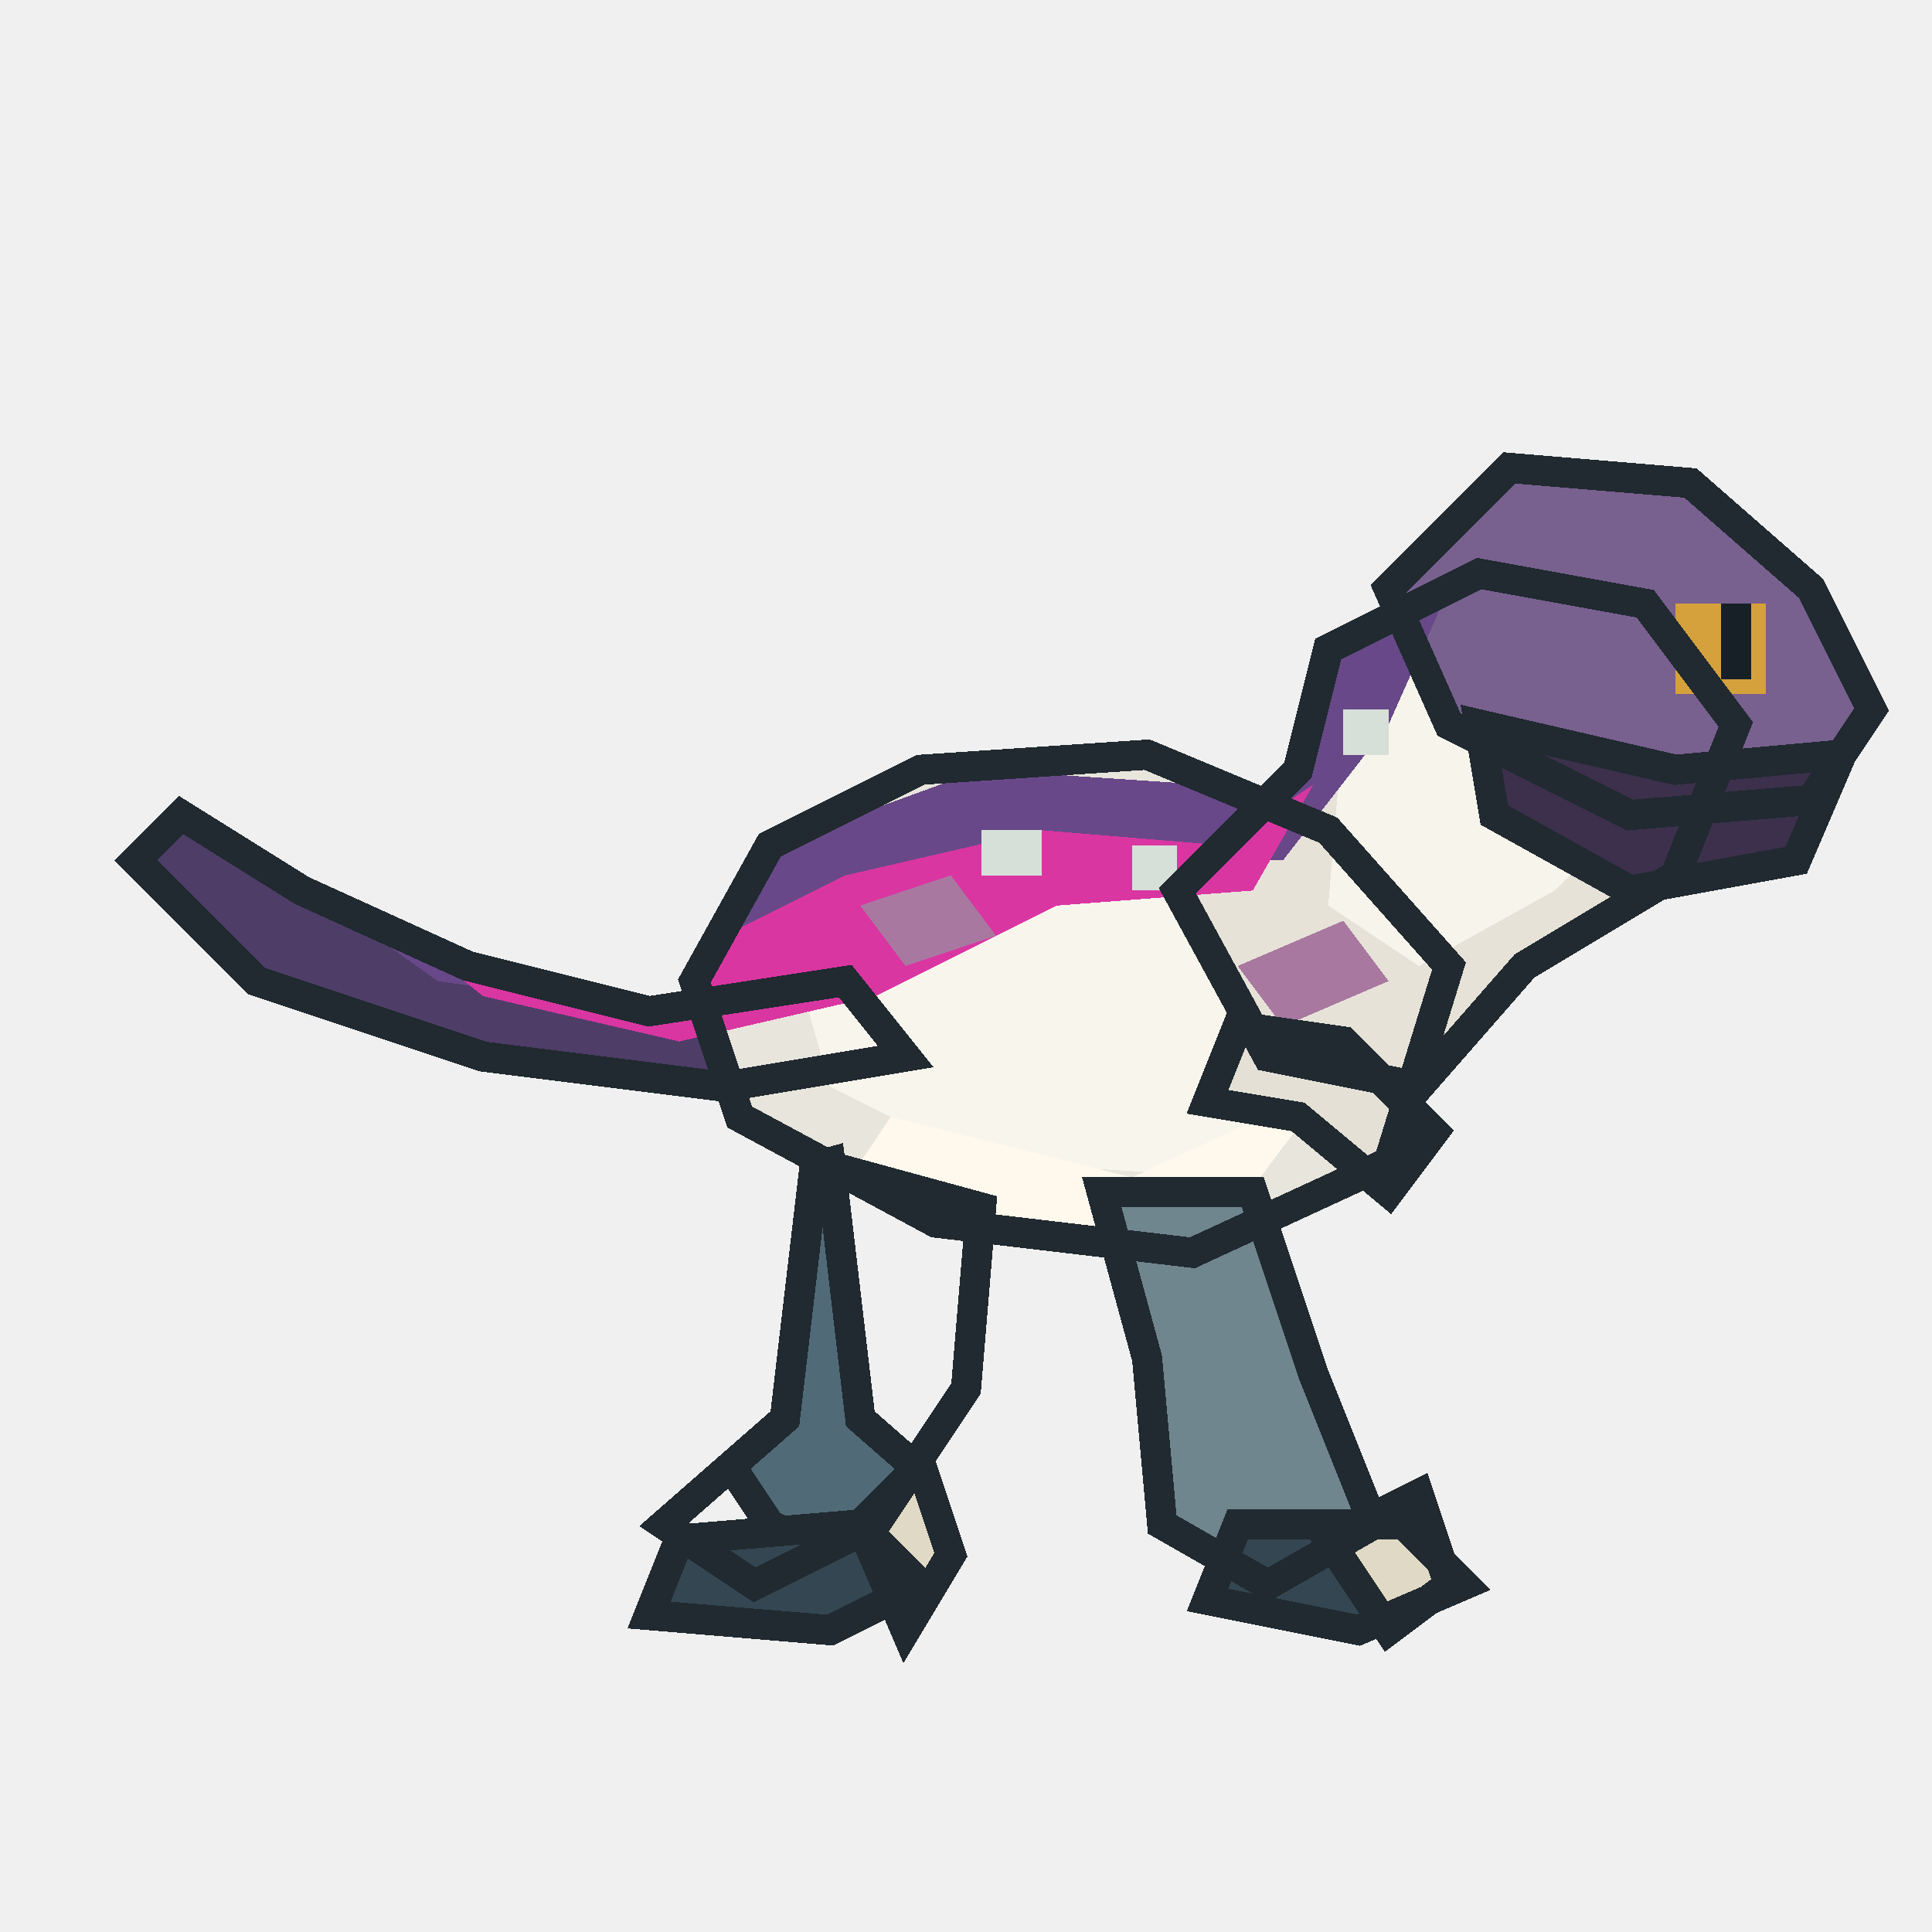
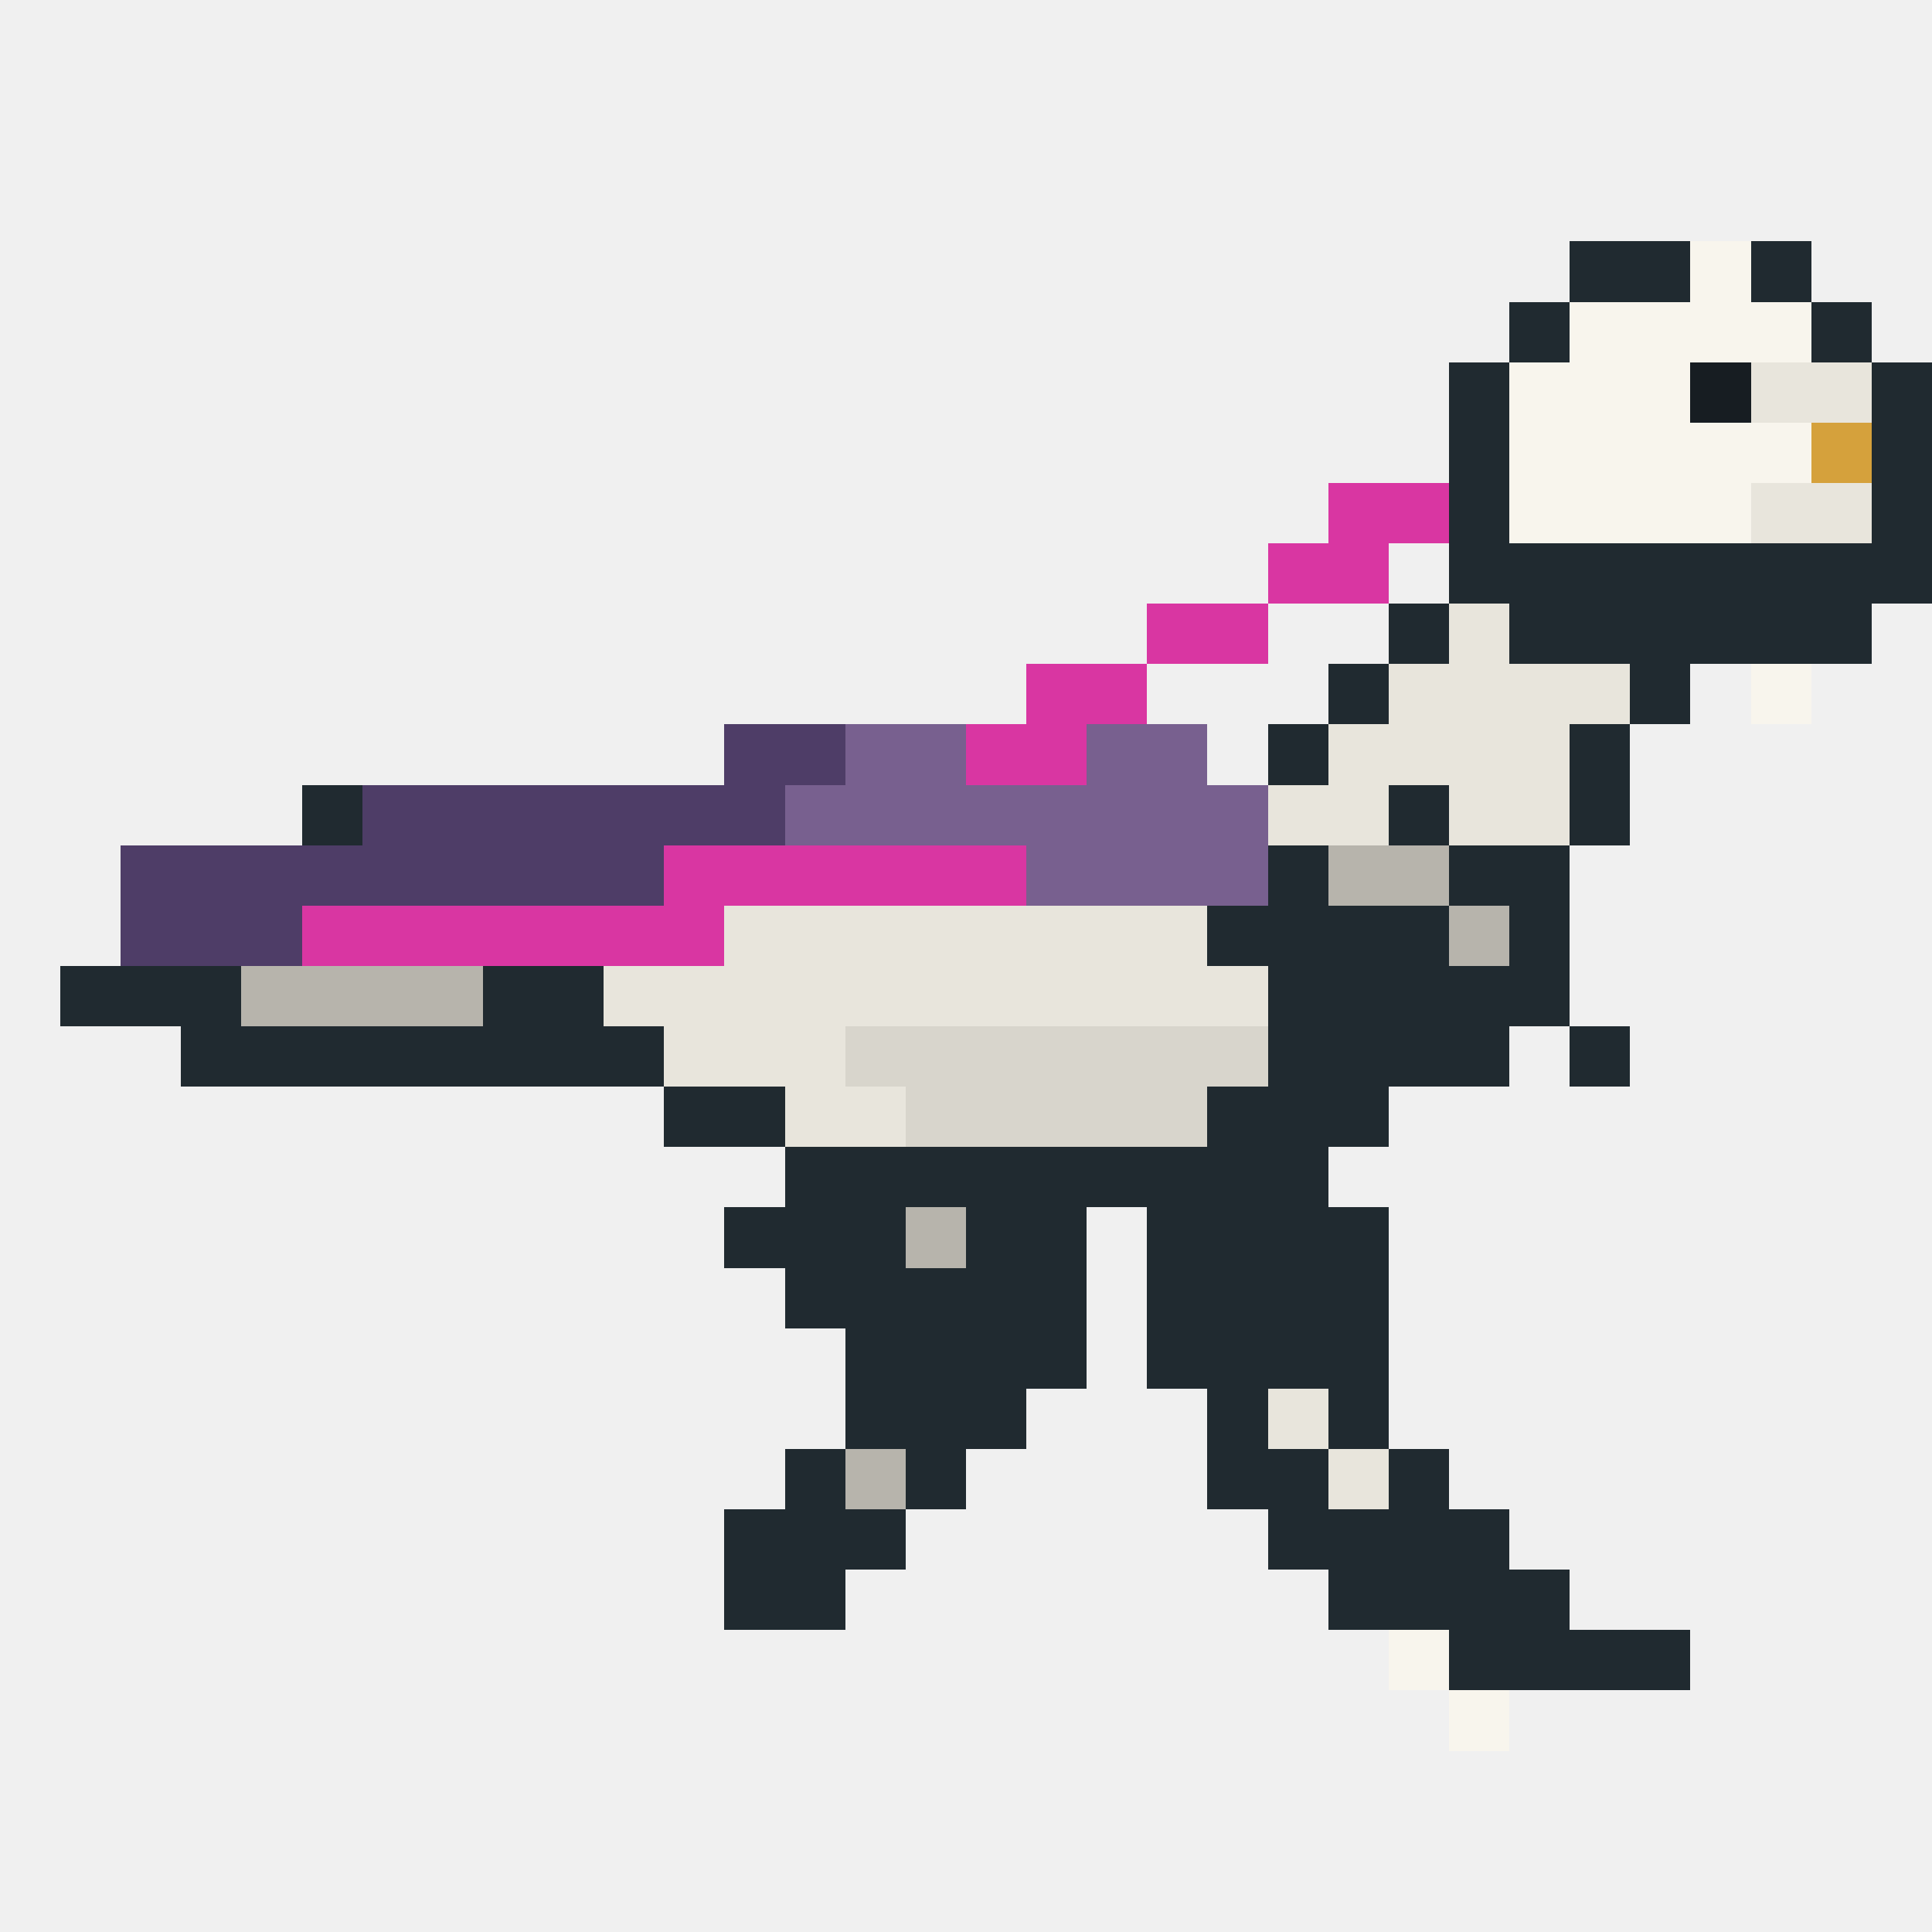
- <svg xmlns="http://www.w3.org/2000/svg" data-feet-orientation="forward" viewBox="0 0 128 128" shape-rendering="crispEdges" role="img" aria-label="Rosa" data-character="Rosa" data-species="Velociraptor" data-age="juvenile" data-lineage="Violeta" data-hide="white" data-back="purple" data-dorsal-stripe="magenta" data-eye="gold-ochre" data-origin="original Frantic Search character" data-pose="idle" data-feet-alignment="forward" data-ink-boundary="masked">
-   <defs>
-     <mask id="sprite-silhouette" maskUnits="userSpaceOnUse" maskContentUnits="userSpaceOnUse" x="0" y="0" width="128" height="128" style="mask-type:luminance">
-       <g fill="#ffffff" stroke="#ffffff" stroke-width="2">
-         <polygon points="56,65 43,67 31,64 20,59 12,54 9,57 17,65 32,70 48,72 60,70" fill="#ffffff" stroke="#ffffff" stroke-width="2" />
-         <polygon points="46,65 51,56 61,51 76,50 88,55 96,64 92,77 79,83 62,81 49,74" fill="#ffffff" stroke="#ffffff" stroke-width="2" />
-         <polygon points="78,59 86,51 88,43 98,38 109,40 115,48 111,58 101,64 94,72 84,70" fill="#ffffff" stroke="#ffffff" stroke-width="2" />
-         <polygon points="92,39 100,31 112,32 120,39 124,47 120,53 108,54 96,48" fill="#ffffff" stroke="#ffffff" stroke-width="2" />
-         <polygon points="98,48 111,51 122,50 119,57 108,59 99,54" fill="#ffffff" stroke="#ffffff" stroke-width="2" />
-         <polygon points="82,68 89,69 95,75 92,79 86,74 80,73" fill="#ffffff" stroke="#ffffff" stroke-width="2" />
-         <g transform="translate(109 0) scale(-1 1)">
-           <polygon points="54,77 65,80 64,92 58,101 50,105 44,101 52,94" data-foot-facing="forward" transform="translate(109 0) scale(-1 1)" fill="#ffffff" stroke="#ffffff" stroke-width="2" />
-         </g>
-         <polygon points="73,79 83,79 87,91 91,101 84,105 77,101 76,90" fill="#ffffff" stroke="#ffffff" stroke-width="2" />
-         <polygon points="45,102 57,101 61,105 55,108 43,107" data-foot-facing="forward" fill="#ffffff" stroke="#ffffff" stroke-width="2" />
-         <polygon points="82,101 93,101 97,105 90,108 80,106" data-foot-facing="forward" fill="#ffffff" stroke="#ffffff" stroke-width="2" />
-         <polygon points="57,101 61,97 63,103 60,108" data-foot-facing="forward" fill="#ffffff" stroke="#ffffff" stroke-width="2" />
-         <polygon points="88,102 94,99 96,105 92,108" data-foot-facing="forward" fill="#ffffff" stroke="#ffffff" stroke-width="2" />
-       </g>
-     </mask>
-   </defs>
-   <g data-ink-boundary="art" mask="url(#sprite-silhouette)">
-     <g stroke="#202a30" stroke-width="2" stroke-linejoin="miter">
-       <defs>
-         <mask id="dino-ink-mask-1" maskUnits="userSpaceOnUse" x="0" y="0" width="128" height="128" style="mask-type:luminance">
-           <g fill="#ffffff" stroke="none">
-             <polygon points="46,65 51,56 61,51 76,50 88,55 96,64 92,77 79,83 62,81 49,74" fill="#ffffff" stroke="none" />
-           </g>
-           <polygon points="46,65 51,56 61,51 76,50 88,55 96,64 92,77 79,83 62,81 49,74" fill="none" stroke="#000000" stroke-width="2" stroke-linejoin="miter" />
-         </mask>
-         <mask id="dino-ink-mask-2" maskUnits="userSpaceOnUse" x="0" y="0" width="128" height="128" style="mask-type:luminance">
-           <g fill="#ffffff" stroke="none">
-             <polygon points="56,65 43,67 31,64 20,59 12,54 9,57 17,65 32,70 48,72 60,70" fill="#ffffff" stroke="none" />
-             <polygon points="46,65 51,56 61,51 76,50 88,55 96,64 92,77 79,83 62,81 49,74" fill="#ffffff" stroke="none" />
-             <polygon points="78,59 86,51 88,43 98,38 109,40 115,48 111,58 101,64 94,72 84,70" fill="#ffffff" stroke="none" />
-             <polygon points="92,39 100,31 112,32 120,39 124,47 120,53 108,54 96,48" fill="#ffffff" stroke="none" />
-             <polygon points="98,48 111,51 122,50 119,57 108,59 99,54" fill="#ffffff" stroke="none" />
-             <polygon points="82,68 89,69 95,75 92,79 86,74 80,73" fill="#ffffff" stroke="none" />
-             <polygon points="54,77 65,80 64,92 58,101 50,105 44,101 52,94" fill="#ffffff" stroke="none" data-foot-facing="forward" transform="translate(109 0) scale(-1 1)" />
-             <polygon points="73,79 83,79 87,91 91,101 84,105 77,101 76,90" fill="#ffffff" stroke="none" />
-             <polygon points="45,102 57,101 61,105 55,108 43,107" fill="#ffffff" stroke="none" />
-             <polygon points="82,101 93,101 97,105 90,108 80,106" fill="#ffffff" stroke="none" />
-             <polygon points="57,101 61,97 63,103 60,108" fill="#ffffff" stroke="none" />
-             <polygon points="88,102 94,99 96,105 92,108" fill="#ffffff" stroke="none" />
-           </g>
-           <polygon points="56,65 43,67 31,64 20,59 12,54 9,57 17,65 32,70 48,72 60,70" fill="none" stroke="#000000" stroke-width="2" stroke-linejoin="miter" />
-           <polygon points="46,65 51,56 61,51 76,50 88,55 96,64 92,77 79,83 62,81 49,74" fill="none" stroke="#000000" stroke-width="2" stroke-linejoin="miter" />
-           <polygon points="78,59 86,51 88,43 98,38 109,40 115,48 111,58 101,64 94,72 84,70" fill="none" stroke="#000000" stroke-width="2" stroke-linejoin="miter" />
-           <polygon points="92,39 100,31 112,32 120,39 124,47 120,53 108,54 96,48" fill="none" stroke="#000000" stroke-width="2" stroke-linejoin="miter" />
-           <polygon points="98,48 111,51 122,50 119,57 108,59 99,54" fill="none" stroke="#000000" stroke-width="2" stroke-linejoin="miter" />
-           <polygon points="82,68 89,69 95,75 92,79 86,74 80,73" fill="none" stroke="#000000" stroke-width="2" stroke-linejoin="miter" />
-           <polygon points="54,77 65,80 64,92 58,101 50,105 44,101 52,94" fill="none" stroke="#000000" stroke-width="2" stroke-linejoin="miter" data-foot-facing="forward" transform="translate(109 0) scale(-1 1)" />
-           <polygon points="73,79 83,79 87,91 91,101 84,105 77,101 76,90" fill="none" stroke="#000000" stroke-width="2" stroke-linejoin="miter" />
-           <polygon points="45,102 57,101 61,105 55,108 43,107" fill="none" stroke="#000000" stroke-width="2" stroke-linejoin="miter" />
-           <polygon points="82,101 93,101 97,105 90,108 80,106" fill="none" stroke="#000000" stroke-width="2" stroke-linejoin="miter" />
-           <polygon points="57,101 61,97 63,103 60,108" fill="none" stroke="#000000" stroke-width="2" stroke-linejoin="miter" />
-           <polygon points="88,102 94,99 96,105 92,108" fill="none" stroke="#000000" stroke-width="2" stroke-linejoin="miter" />
-         </mask>
-         <mask id="dino-ink-mask-3" maskUnits="userSpaceOnUse" x="0" y="0" width="128" height="128" style="mask-type:luminance">
-           <g fill="#ffffff" stroke="none">
-             <polygon points="78,59 86,51 88,43 98,38 109,40 115,48 111,58 101,64 94,72 84,70" fill="#ffffff" stroke="none" />
-           </g>
-           <polygon points="78,59 86,51 88,43 98,38 109,40 115,48 111,58 101,64 94,72 84,70" fill="none" stroke="#000000" stroke-width="2" stroke-linejoin="miter" />
-         </mask>
-         <mask id="dino-ink-mask-4" maskUnits="userSpaceOnUse" x="0" y="0" width="128" height="128" style="mask-type:luminance">
-           <g fill="#ffffff" stroke="none">
-             <polygon points="92,39 100,31 112,32 120,39 124,47 120,53 108,54 96,48" fill="#ffffff" stroke="none" />
-           </g>
-           <polygon points="92,39 100,31 112,32 120,39 124,47 120,53 108,54 96,48" fill="none" stroke="#000000" stroke-width="2" stroke-linejoin="miter" />
-         </mask>
-       </defs>
-       <polygon points="56,65 43,67 31,64 20,59 12,54 9,57 17,65 32,70 48,72 60,70" fill="#4e3d67" />
-       <polygon points="46,65 51,56 61,51 76,50 88,55 96,64 92,77 79,83 62,81 49,74" fill="#e8e5dc" />
-       <polygon points="53,65 61,56 78,55 89,61 91,70 82,78 65,77 55,72" fill="#f8f5ed" stroke="none" mask="url(#dino-ink-mask-1)" />
-       <polygon points="59,74 75,78 88,72 82,80 68,82 57,77" fill="#fff9ed" stroke="none" mask="url(#dino-ink-mask-2)" />
-       <polygon points="78,59 86,51 88,43 98,38 109,40 115,48 111,58 101,64 94,72 84,70" fill="#e6e2d8" />
-       <polygon points="89,48 96,42 107,44 111,51 103,59 94,64 88,60" fill="#f7f4eb" stroke="none" mask="url(#dino-ink-mask-3)" />
-       <polygon points="92,39 100,31 112,32 120,39 124,47 120,53 108,54 96,48" fill="#78608f" />
-       <polygon points="98,48 111,51 122,50 119,57 108,59 99,54" fill="#3c304d" />
-       <polygon points="15,55 30,61 44,61 54,55 65,51 80,52 86,47 90,42 96,39 92,48 85,57 77,57 65,57 54,63 43,67 29,65" fill="#684888" stroke="none" mask="url(#dino-ink-mask-2)" />
-       <polygon points="22,58 36,64 48,62 56,58 69,55 81,56 87,52 83,59 70,60 58,66 45,69 32,66" fill="#d936a2" stroke="none" mask="url(#dino-ink-mask-2)" />
-       <polygon points="57,60 63,58 66,62 60,64" fill="#a978a0" stroke="none" mask="url(#dino-ink-mask-1)" />
-       <polygon points="82,64 89,61 92,65 85,68" fill="#a978a0" stroke="none" mask="url(#dino-ink-mask-3)" />
-       <polygon points="82,68 89,69 95,75 92,79 86,74 80,73" fill="#e4e0d6" />
-       <rect x="111" y="40" width="6" height="6" fill="#d5a13c" stroke="none" mask="url(#dino-ink-mask-4)" />
-       <rect x="114" y="40" width="2" height="5" fill="#172027" stroke="none" mask="url(#dino-ink-mask-4)" />
-       <polygon points="54,77 65,80 64,92 58,101 50,105 44,101 52,94" fill="#506b77" data-foot-facing="forward" transform="translate(109 0) scale(-1 1)" />
-       <polygon points="73,79 83,79 87,91 91,101 84,105 77,101 76,90" fill="#70868f" />
-       <polygon points="45,102 57,101 61,105 55,108 43,107" data-foot-facing="forward" fill="#344651" />
-       <polygon points="82,101 93,101 97,105 90,108 80,106" data-foot-facing="forward" fill="#344651" />
-       <polygon points="57,101 61,97 63,103 60,108" data-foot-facing="forward" fill="#e0d9c5" />
-       <polygon points="88,102 94,99 96,105 92,108" data-foot-facing="forward" fill="#e0d9c5" />
-     </g>
-     <g fill="#d7e0d8">
-       <defs>
-         <mask id="dino-ink-mask-5" maskUnits="userSpaceOnUse" x="0" y="0" width="128" height="128" style="mask-type:luminance">
-           <g fill="#ffffff" stroke="none">
-             <polygon points="46,65 51,56 61,51 76,50 88,55 96,64 92,77 79,83 62,81 49,74" fill="#ffffff" stroke="none" />
-           </g>
-           <polygon points="46,65 51,56 61,51 76,50 88,55 96,64 92,77 79,83 62,81 49,74" fill="none" stroke="#000000" stroke-width="2" stroke-linejoin="miter" />
-         </mask>
-         <mask id="dino-ink-mask-6" maskUnits="userSpaceOnUse" x="0" y="0" width="128" height="128" style="mask-type:luminance">
-           <g fill="#ffffff" stroke="none">
-             <polygon points="78,59 86,51 88,43 98,38 109,40 115,48 111,58 101,64 94,72 84,70" fill="#ffffff" stroke="none" />
-           </g>
-           <polygon points="78,59 86,51 88,43 98,38 109,40 115,48 111,58 101,64 94,72 84,70" fill="none" stroke="#000000" stroke-width="2" stroke-linejoin="miter" />
-         </mask>
-       </defs>
-       <rect x="65" y="55" width="4" height="3" mask="url(#dino-ink-mask-5)" />
-       <rect x="75" y="56" width="3" height="3" mask="url(#dino-ink-mask-5)" />
-       <rect x="89" y="47" width="3" height="3" mask="url(#dino-ink-mask-6)" />
-     </g>
-   </g>
-   <g data-ink-layer="final">
-     <polygon points="56,65 43,67 31,64 20,59 12,54 9,57 17,65 32,70 48,72 60,70" fill="none" stroke="#202a30" stroke-width="2" stroke-linejoin="miter" />
-     <polygon points="46,65 51,56 61,51 76,50 88,55 96,64 92,77 79,83 62,81 49,74" fill="none" stroke="#202a30" stroke-width="2" stroke-linejoin="miter" />
-     <polygon points="78,59 86,51 88,43 98,38 109,40 115,48 111,58 101,64 94,72 84,70" fill="none" stroke="#202a30" stroke-width="2" stroke-linejoin="miter" />
-     <polygon points="92,39 100,31 112,32 120,39 124,47 120,53 108,54 96,48" fill="none" stroke="#202a30" stroke-width="2" stroke-linejoin="miter" />
-     <polygon points="98,48 111,51 122,50 119,57 108,59 99,54" fill="none" stroke="#202a30" stroke-width="2" stroke-linejoin="miter" />
-     <polygon points="82,68 89,69 95,75 92,79 86,74 80,73" fill="none" stroke="#202a30" stroke-width="2" stroke-linejoin="miter" />
-     <g transform="translate(109 0) scale(-1 1)">
-       <polygon points="54,77 65,80 64,92 58,101 50,105 44,101 52,94" data-foot-facing="forward" transform="translate(109 0) scale(-1 1)" fill="none" stroke="#202a30" stroke-width="2" stroke-linejoin="miter" />
-     </g>
-     <polygon points="73,79 83,79 87,91 91,101 84,105 77,101 76,90" fill="none" stroke="#202a30" stroke-width="2" stroke-linejoin="miter" />
-     <polygon points="45,102 57,101 61,105 55,108 43,107" data-foot-facing="forward" fill="none" stroke="#202a30" stroke-width="2" stroke-linejoin="miter" />
-     <polygon points="82,101 93,101 97,105 90,108 80,106" data-foot-facing="forward" fill="none" stroke="#202a30" stroke-width="2" stroke-linejoin="miter" />
-     <polygon points="57,101 61,97 63,103 60,108" data-foot-facing="forward" fill="none" stroke="#202a30" stroke-width="2" stroke-linejoin="miter" />
-     <polygon points="88,102 94,99 96,105 92,108" data-foot-facing="forward" fill="none" stroke="#202a30" stroke-width="2" stroke-linejoin="miter" />
-   </g>
+ <svg xmlns="http://www.w3.org/2000/svg" viewBox="0 0 128 128" shape-rendering="crispEdges" role="img" aria-label="Rosa" data-character="Rosa" data-species="Velociraptor" data-age="juvenile" data-lineage="Violeta" data-hide="white" data-back="purple" data-dorsal-stripe="magenta" data-eye="gold-ochre" data-origin="Jurassic World Dominion" data-render-style="pixel-art" data-pixel-grid="4px" data-pose="idle">
+   <rect x="104" y="16" width="4" height="4" fill="#202a30" />
+   <rect x="108" y="16" width="4" height="4" fill="#202a30" />
+   <rect x="112" y="16" width="4" height="4" fill="#f8f5ed" />
+   <rect x="116" y="16" width="4" height="4" fill="#202a30" />
+   <rect x="100" y="20" width="4" height="4" fill="#202a30" />
+   <rect x="104" y="20" width="4" height="4" fill="#f8f5ed" />
+   <rect x="108" y="20" width="4" height="4" fill="#f8f5ed" />
+   <rect x="112" y="20" width="4" height="4" fill="#f8f5ed" />
+   <rect x="116" y="20" width="4" height="4" fill="#f8f5ed" />
+   <rect x="120" y="20" width="4" height="4" fill="#202a30" />
+   <rect x="96" y="24" width="4" height="4" fill="#202a30" />
+   <rect x="100" y="24" width="4" height="4" fill="#f8f5ed" />
+   <rect x="104" y="24" width="4" height="4" fill="#f8f5ed" />
+   <rect x="108" y="24" width="4" height="4" fill="#f8f5ed" />
+   <rect x="112" y="24" width="4" height="4" fill="#171d22" />
+   <rect x="116" y="24" width="4" height="4" fill="#e8e5dc" />
+   <rect x="120" y="24" width="4" height="4" fill="#e8e5dc" />
+   <rect x="124" y="24" width="4" height="4" fill="#202a30" />
+   <rect x="96" y="28" width="4" height="4" fill="#202a30" />
+   <rect x="100" y="28" width="4" height="4" fill="#f8f5ed" />
+   <rect x="104" y="28" width="4" height="4" fill="#f8f5ed" />
+   <rect x="108" y="28" width="4" height="4" fill="#f8f5ed" />
+   <rect x="112" y="28" width="4" height="4" fill="#f8f5ed" />
+   <rect x="116" y="28" width="4" height="4" fill="#f8f5ed" />
+   <rect x="120" y="28" width="4" height="4" fill="#d5a13c" />
+   <rect x="124" y="28" width="4" height="4" fill="#202a30" />
+   <rect x="88" y="32" width="4" height="4" fill="#d936a2" />
+   <rect x="92" y="32" width="4" height="4" fill="#d936a2" />
+   <rect x="96" y="32" width="4" height="4" fill="#202a30" />
+   <rect x="100" y="32" width="4" height="4" fill="#f8f5ed" />
+   <rect x="104" y="32" width="4" height="4" fill="#f8f5ed" />
+   <rect x="108" y="32" width="4" height="4" fill="#f8f5ed" />
+   <rect x="112" y="32" width="4" height="4" fill="#f8f5ed" />
+   <rect x="116" y="32" width="4" height="4" fill="#e8e5dc" />
+   <rect x="120" y="32" width="4" height="4" fill="#e8e5dc" />
+   <rect x="124" y="32" width="4" height="4" fill="#202a30" />
+   <rect x="84" y="36" width="4" height="4" fill="#d936a2" />
+   <rect x="88" y="36" width="4" height="4" fill="#d936a2" />
+   <rect x="96" y="36" width="4" height="4" fill="#202a30" />
+   <rect x="100" y="36" width="4" height="4" fill="#202a30" />
+   <rect x="104" y="36" width="4" height="4" fill="#202a30" />
+   <rect x="108" y="36" width="4" height="4" fill="#202a30" />
+   <rect x="112" y="36" width="4" height="4" fill="#202a30" />
+   <rect x="116" y="36" width="4" height="4" fill="#202a30" />
+   <rect x="120" y="36" width="4" height="4" fill="#202a30" />
+   <rect x="124" y="36" width="4" height="4" fill="#202a30" />
+   <rect x="76" y="40" width="4" height="4" fill="#d936a2" />
+   <rect x="80" y="40" width="4" height="4" fill="#d936a2" />
+   <rect x="92" y="40" width="4" height="4" fill="#202a30" />
+   <rect x="96" y="40" width="4" height="4" fill="#e8e5dc" />
+   <rect x="100" y="40" width="4" height="4" fill="#202a30" />
+   <rect x="104" y="40" width="4" height="4" fill="#202a30" />
+   <rect x="108" y="40" width="4" height="4" fill="#202a30" />
+   <rect x="112" y="40" width="4" height="4" fill="#202a30" />
+   <rect x="116" y="40" width="4" height="4" fill="#202a30" />
+   <rect x="120" y="40" width="4" height="4" fill="#202a30" />
+   <rect x="68" y="44" width="4" height="4" fill="#d936a2" />
+   <rect x="72" y="44" width="4" height="4" fill="#d936a2" />
+   <rect x="88" y="44" width="4" height="4" fill="#202a30" />
+   <rect x="92" y="44" width="4" height="4" fill="#e8e5dc" />
+   <rect x="96" y="44" width="4" height="4" fill="#e8e5dc" />
+   <rect x="100" y="44" width="4" height="4" fill="#e8e5dc" />
+   <rect x="104" y="44" width="4" height="4" fill="#e8e5dc" />
+   <rect x="108" y="44" width="4" height="4" fill="#202a30" />
+   <rect x="116" y="44" width="4" height="4" fill="#f8f5ed" />
+   <rect x="48" y="48" width="4" height="4" fill="#4e3d67" />
+   <rect x="52" y="48" width="4" height="4" fill="#4e3d67" />
+   <rect x="56" y="48" width="4" height="4" fill="#78608f" />
+   <rect x="60" y="48" width="4" height="4" fill="#78608f" />
+   <rect x="64" y="48" width="4" height="4" fill="#d936a2" />
+   <rect x="68" y="48" width="4" height="4" fill="#d936a2" />
+   <rect x="72" y="48" width="4" height="4" fill="#78608f" />
+   <rect x="76" y="48" width="4" height="4" fill="#78608f" />
+   <rect x="84" y="48" width="4" height="4" fill="#202a30" />
+   <rect x="88" y="48" width="4" height="4" fill="#e8e5dc" />
+   <rect x="92" y="48" width="4" height="4" fill="#e8e5dc" />
+   <rect x="96" y="48" width="4" height="4" fill="#e8e5dc" />
+   <rect x="100" y="48" width="4" height="4" fill="#e8e5dc" />
+   <rect x="104" y="48" width="4" height="4" fill="#202a30" />
+   <rect x="20" y="52" width="4" height="4" fill="#202a30" />
+   <rect x="24" y="52" width="4" height="4" fill="#4e3d67" />
+   <rect x="28" y="52" width="4" height="4" fill="#4e3d67" />
+   <rect x="32" y="52" width="4" height="4" fill="#4e3d67" />
+   <rect x="36" y="52" width="4" height="4" fill="#4e3d67" />
+   <rect x="40" y="52" width="4" height="4" fill="#4e3d67" />
+   <rect x="44" y="52" width="4" height="4" fill="#4e3d67" />
+   <rect x="48" y="52" width="4" height="4" fill="#4e3d67" />
+   <rect x="52" y="52" width="4" height="4" fill="#78608f" />
+   <rect x="56" y="52" width="4" height="4" fill="#78608f" />
+   <rect x="60" y="52" width="4" height="4" fill="#78608f" />
+   <rect x="64" y="52" width="4" height="4" fill="#78608f" />
+   <rect x="68" y="52" width="4" height="4" fill="#78608f" />
+   <rect x="72" y="52" width="4" height="4" fill="#78608f" />
+   <rect x="76" y="52" width="4" height="4" fill="#78608f" />
+   <rect x="80" y="52" width="4" height="4" fill="#78608f" />
+   <rect x="84" y="52" width="4" height="4" fill="#e8e5dc" />
+   <rect x="88" y="52" width="4" height="4" fill="#e8e5dc" />
+   <rect x="92" y="52" width="4" height="4" fill="#202a30" />
+   <rect x="96" y="52" width="4" height="4" fill="#e8e5dc" />
+   <rect x="100" y="52" width="4" height="4" fill="#e8e5dc" />
+   <rect x="104" y="52" width="4" height="4" fill="#202a30" />
+   <rect x="8" y="56" width="4" height="4" fill="#4e3d67" />
+   <rect x="12" y="56" width="4" height="4" fill="#4e3d67" />
+   <rect x="16" y="56" width="4" height="4" fill="#4e3d67" />
+   <rect x="20" y="56" width="4" height="4" fill="#4e3d67" />
+   <rect x="24" y="56" width="4" height="4" fill="#4e3d67" />
+   <rect x="28" y="56" width="4" height="4" fill="#4e3d67" />
+   <rect x="32" y="56" width="4" height="4" fill="#4e3d67" />
+   <rect x="36" y="56" width="4" height="4" fill="#4e3d67" />
+   <rect x="40" y="56" width="4" height="4" fill="#4e3d67" />
+   <rect x="44" y="56" width="4" height="4" fill="#d936a2" />
+   <rect x="48" y="56" width="4" height="4" fill="#d936a2" />
+   <rect x="52" y="56" width="4" height="4" fill="#d936a2" />
+   <rect x="56" y="56" width="4" height="4" fill="#d936a2" />
+   <rect x="60" y="56" width="4" height="4" fill="#d936a2" />
+   <rect x="64" y="56" width="4" height="4" fill="#d936a2" />
+   <rect x="68" y="56" width="4" height="4" fill="#78608f" />
+   <rect x="72" y="56" width="4" height="4" fill="#78608f" />
+   <rect x="76" y="56" width="4" height="4" fill="#78608f" />
+   <rect x="80" y="56" width="4" height="4" fill="#78608f" />
+   <rect x="84" y="56" width="4" height="4" fill="#202a30" />
+   <rect x="88" y="56" width="4" height="4" fill="#b7b4ac" />
+   <rect x="92" y="56" width="4" height="4" fill="#b7b4ac" />
+   <rect x="96" y="56" width="4" height="4" fill="#202a30" />
+   <rect x="100" y="56" width="4" height="4" fill="#202a30" />
+   <rect x="8" y="60" width="4" height="4" fill="#4e3d67" />
+   <rect x="12" y="60" width="4" height="4" fill="#4e3d67" />
+   <rect x="16" y="60" width="4" height="4" fill="#4e3d67" />
+   <rect x="20" y="60" width="4" height="4" fill="#d936a2" />
+   <rect x="24" y="60" width="4" height="4" fill="#d936a2" />
+   <rect x="28" y="60" width="4" height="4" fill="#d936a2" />
+   <rect x="32" y="60" width="4" height="4" fill="#d936a2" />
+   <rect x="36" y="60" width="4" height="4" fill="#d936a2" />
+   <rect x="40" y="60" width="4" height="4" fill="#d936a2" />
+   <rect x="44" y="60" width="4" height="4" fill="#d936a2" />
+   <rect x="48" y="60" width="4" height="4" fill="#e8e5dc" />
+   <rect x="52" y="60" width="4" height="4" fill="#e8e5dc" />
+   <rect x="56" y="60" width="4" height="4" fill="#e8e5dc" />
+   <rect x="60" y="60" width="4" height="4" fill="#e8e5dc" />
+   <rect x="64" y="60" width="4" height="4" fill="#e8e5dc" />
+   <rect x="68" y="60" width="4" height="4" fill="#e8e5dc" />
+   <rect x="72" y="60" width="4" height="4" fill="#e8e5dc" />
+   <rect x="76" y="60" width="4" height="4" fill="#e8e5dc" />
+   <rect x="80" y="60" width="4" height="4" fill="#202a30" />
+   <rect x="84" y="60" width="4" height="4" fill="#202a30" />
+   <rect x="88" y="60" width="4" height="4" fill="#202a30" />
+   <rect x="92" y="60" width="4" height="4" fill="#202a30" />
+   <rect x="96" y="60" width="4" height="4" fill="#b7b4ac" />
+   <rect x="100" y="60" width="4" height="4" fill="#202a30" />
+   <rect x="4" y="64" width="4" height="4" fill="#202a30" />
+   <rect x="8" y="64" width="4" height="4" fill="#202a30" />
+   <rect x="12" y="64" width="4" height="4" fill="#202a30" />
+   <rect x="16" y="64" width="4" height="4" fill="#b7b4ac" />
+   <rect x="20" y="64" width="4" height="4" fill="#b7b4ac" />
+   <rect x="24" y="64" width="4" height="4" fill="#b7b4ac" />
+   <rect x="28" y="64" width="4" height="4" fill="#b7b4ac" />
+   <rect x="32" y="64" width="4" height="4" fill="#202a30" />
+   <rect x="36" y="64" width="4" height="4" fill="#202a30" />
+   <rect x="40" y="64" width="4" height="4" fill="#e8e5dc" />
+   <rect x="44" y="64" width="4" height="4" fill="#e8e5dc" />
+   <rect x="48" y="64" width="4" height="4" fill="#e8e5dc" />
+   <rect x="52" y="64" width="4" height="4" fill="#e8e5dc" />
+   <rect x="56" y="64" width="4" height="4" fill="#e8e5dc" />
+   <rect x="60" y="64" width="4" height="4" fill="#e8e5dc" />
+   <rect x="64" y="64" width="4" height="4" fill="#e8e5dc" />
+   <rect x="68" y="64" width="4" height="4" fill="#e8e5dc" />
+   <rect x="72" y="64" width="4" height="4" fill="#e8e5dc" />
+   <rect x="76" y="64" width="4" height="4" fill="#e8e5dc" />
+   <rect x="80" y="64" width="4" height="4" fill="#e8e5dc" />
+   <rect x="84" y="64" width="4" height="4" fill="#202a30" />
+   <rect x="88" y="64" width="4" height="4" fill="#202a30" />
+   <rect x="92" y="64" width="4" height="4" fill="#202a30" />
+   <rect x="96" y="64" width="4" height="4" fill="#202a30" />
+   <rect x="100" y="64" width="4" height="4" fill="#202a30" />
+   <rect x="12" y="68" width="4" height="4" fill="#202a30" />
+   <rect x="16" y="68" width="4" height="4" fill="#202a30" />
+   <rect x="20" y="68" width="4" height="4" fill="#202a30" />
+   <rect x="24" y="68" width="4" height="4" fill="#202a30" />
+   <rect x="28" y="68" width="4" height="4" fill="#202a30" />
+   <rect x="32" y="68" width="4" height="4" fill="#202a30" />
+   <rect x="36" y="68" width="4" height="4" fill="#202a30" />
+   <rect x="40" y="68" width="4" height="4" fill="#202a30" />
+   <rect x="44" y="68" width="4" height="4" fill="#e8e5dc" />
+   <rect x="48" y="68" width="4" height="4" fill="#e8e5dc" />
+   <rect x="52" y="68" width="4" height="4" fill="#e8e5dc" />
+   <rect x="56" y="68" width="4" height="4" fill="#d8d5cc" />
+   <rect x="60" y="68" width="4" height="4" fill="#d8d5cc" />
+   <rect x="64" y="68" width="4" height="4" fill="#d8d5cc" />
+   <rect x="68" y="68" width="4" height="4" fill="#d8d5cc" />
+   <rect x="72" y="68" width="4" height="4" fill="#d8d5cc" />
+   <rect x="76" y="68" width="4" height="4" fill="#d8d5cc" />
+   <rect x="80" y="68" width="4" height="4" fill="#d8d5cc" />
+   <rect x="84" y="68" width="4" height="4" fill="#202a30" />
+   <rect x="88" y="68" width="4" height="4" fill="#202a30" />
+   <rect x="92" y="68" width="4" height="4" fill="#202a30" />
+   <rect x="96" y="68" width="4" height="4" fill="#202a30" />
+   <rect x="104" y="68" width="4" height="4" fill="#202a30" />
+   <rect x="44" y="72" width="4" height="4" fill="#202a30" />
+   <rect x="48" y="72" width="4" height="4" fill="#202a30" />
+   <rect x="52" y="72" width="4" height="4" fill="#e8e5dc" />
+   <rect x="56" y="72" width="4" height="4" fill="#e8e5dc" />
+   <rect x="60" y="72" width="4" height="4" fill="#d8d5cc" />
+   <rect x="64" y="72" width="4" height="4" fill="#d8d5cc" />
+   <rect x="68" y="72" width="4" height="4" fill="#d8d5cc" />
+   <rect x="72" y="72" width="4" height="4" fill="#d8d5cc" />
+   <rect x="76" y="72" width="4" height="4" fill="#d8d5cc" />
+   <rect x="80" y="72" width="4" height="4" fill="#202a30" />
+   <rect x="84" y="72" width="4" height="4" fill="#202a30" />
+   <rect x="88" y="72" width="4" height="4" fill="#202a30" />
+   <rect x="52" y="76" width="4" height="4" fill="#202a30" />
+   <rect x="56" y="76" width="4" height="4" fill="#202a30" />
+   <rect x="60" y="76" width="4" height="4" fill="#202a30" />
+   <rect x="64" y="76" width="4" height="4" fill="#202a30" />
+   <rect x="68" y="76" width="4" height="4" fill="#202a30" />
+   <rect x="72" y="76" width="4" height="4" fill="#202a30" />
+   <rect x="76" y="76" width="4" height="4" fill="#202a30" />
+   <rect x="80" y="76" width="4" height="4" fill="#202a30" />
+   <rect x="84" y="76" width="4" height="4" fill="#202a30" />
+   <rect x="48" y="80" width="4" height="4" fill="#202a30" />
+   <rect x="52" y="80" width="4" height="4" fill="#202a30" />
+   <rect x="56" y="80" width="4" height="4" fill="#202a30" />
+   <rect x="60" y="80" width="4" height="4" fill="#b7b4ac" />
+   <rect x="64" y="80" width="4" height="4" fill="#202a30" />
+   <rect x="68" y="80" width="4" height="4" fill="#202a30" />
+   <rect x="76" y="80" width="4" height="4" fill="#202a30" />
+   <rect x="80" y="80" width="4" height="4" fill="#202a30" />
+   <rect x="84" y="80" width="4" height="4" fill="#202a30" />
+   <rect x="88" y="80" width="4" height="4" fill="#202a30" />
+   <rect x="52" y="84" width="4" height="4" fill="#202a30" />
+   <rect x="56" y="84" width="4" height="4" fill="#202a30" />
+   <rect x="60" y="84" width="4" height="4" fill="#202a30" />
+   <rect x="64" y="84" width="4" height="4" fill="#202a30" />
+   <rect x="68" y="84" width="4" height="4" fill="#202a30" />
+   <rect x="76" y="84" width="4" height="4" fill="#202a30" />
+   <rect x="80" y="84" width="4" height="4" fill="#202a30" />
+   <rect x="84" y="84" width="4" height="4" fill="#202a30" />
+   <rect x="88" y="84" width="4" height="4" fill="#202a30" />
+   <rect x="56" y="88" width="4" height="4" fill="#202a30" />
+   <rect x="60" y="88" width="4" height="4" fill="#202a30" />
+   <rect x="64" y="88" width="4" height="4" fill="#202a30" />
+   <rect x="68" y="88" width="4" height="4" fill="#202a30" />
+   <rect x="76" y="88" width="4" height="4" fill="#202a30" />
+   <rect x="80" y="88" width="4" height="4" fill="#202a30" />
+   <rect x="84" y="88" width="4" height="4" fill="#202a30" />
+   <rect x="88" y="88" width="4" height="4" fill="#202a30" />
+   <rect x="56" y="92" width="4" height="4" fill="#202a30" />
+   <rect x="60" y="92" width="4" height="4" fill="#202a30" />
+   <rect x="64" y="92" width="4" height="4" fill="#202a30" />
+   <rect x="80" y="92" width="4" height="4" fill="#202a30" />
+   <rect x="84" y="92" width="4" height="4" fill="#e8e5dc" />
+   <rect x="88" y="92" width="4" height="4" fill="#202a30" />
+   <rect x="52" y="96" width="4" height="4" fill="#202a30" />
+   <rect x="56" y="96" width="4" height="4" fill="#b7b4ac" />
+   <rect x="60" y="96" width="4" height="4" fill="#202a30" />
+   <rect x="80" y="96" width="4" height="4" fill="#202a30" />
+   <rect x="84" y="96" width="4" height="4" fill="#202a30" />
+   <rect x="88" y="96" width="4" height="4" fill="#e8e5dc" />
+   <rect x="92" y="96" width="4" height="4" fill="#202a30" />
+   <rect x="48" y="100" width="4" height="4" fill="#202a30" />
+   <rect x="52" y="100" width="4" height="4" fill="#202a30" />
+   <rect x="56" y="100" width="4" height="4" fill="#202a30" />
+   <rect x="84" y="100" width="4" height="4" fill="#202a30" />
+   <rect x="88" y="100" width="4" height="4" fill="#202a30" />
+   <rect x="92" y="100" width="4" height="4" fill="#202a30" />
+   <rect x="96" y="100" width="4" height="4" fill="#202a30" />
+   <rect x="48" y="104" width="4" height="4" fill="#202a30" />
+   <rect x="52" y="104" width="4" height="4" fill="#202a30" />
+   <rect x="88" y="104" width="4" height="4" fill="#202a30" />
+   <rect x="92" y="104" width="4" height="4" fill="#202a30" />
+   <rect x="96" y="104" width="4" height="4" fill="#202a30" />
+   <rect x="100" y="104" width="4" height="4" fill="#202a30" />
+   <rect x="92" y="108" width="4" height="4" fill="#f8f5ed" />
+   <rect x="96" y="108" width="4" height="4" fill="#202a30" />
+   <rect x="100" y="108" width="4" height="4" fill="#202a30" />
+   <rect x="104" y="108" width="4" height="4" fill="#202a30" />
+   <rect x="108" y="108" width="4" height="4" fill="#202a30" />
+   <rect x="96" y="112" width="4" height="4" fill="#f8f5ed" />
</svg>
